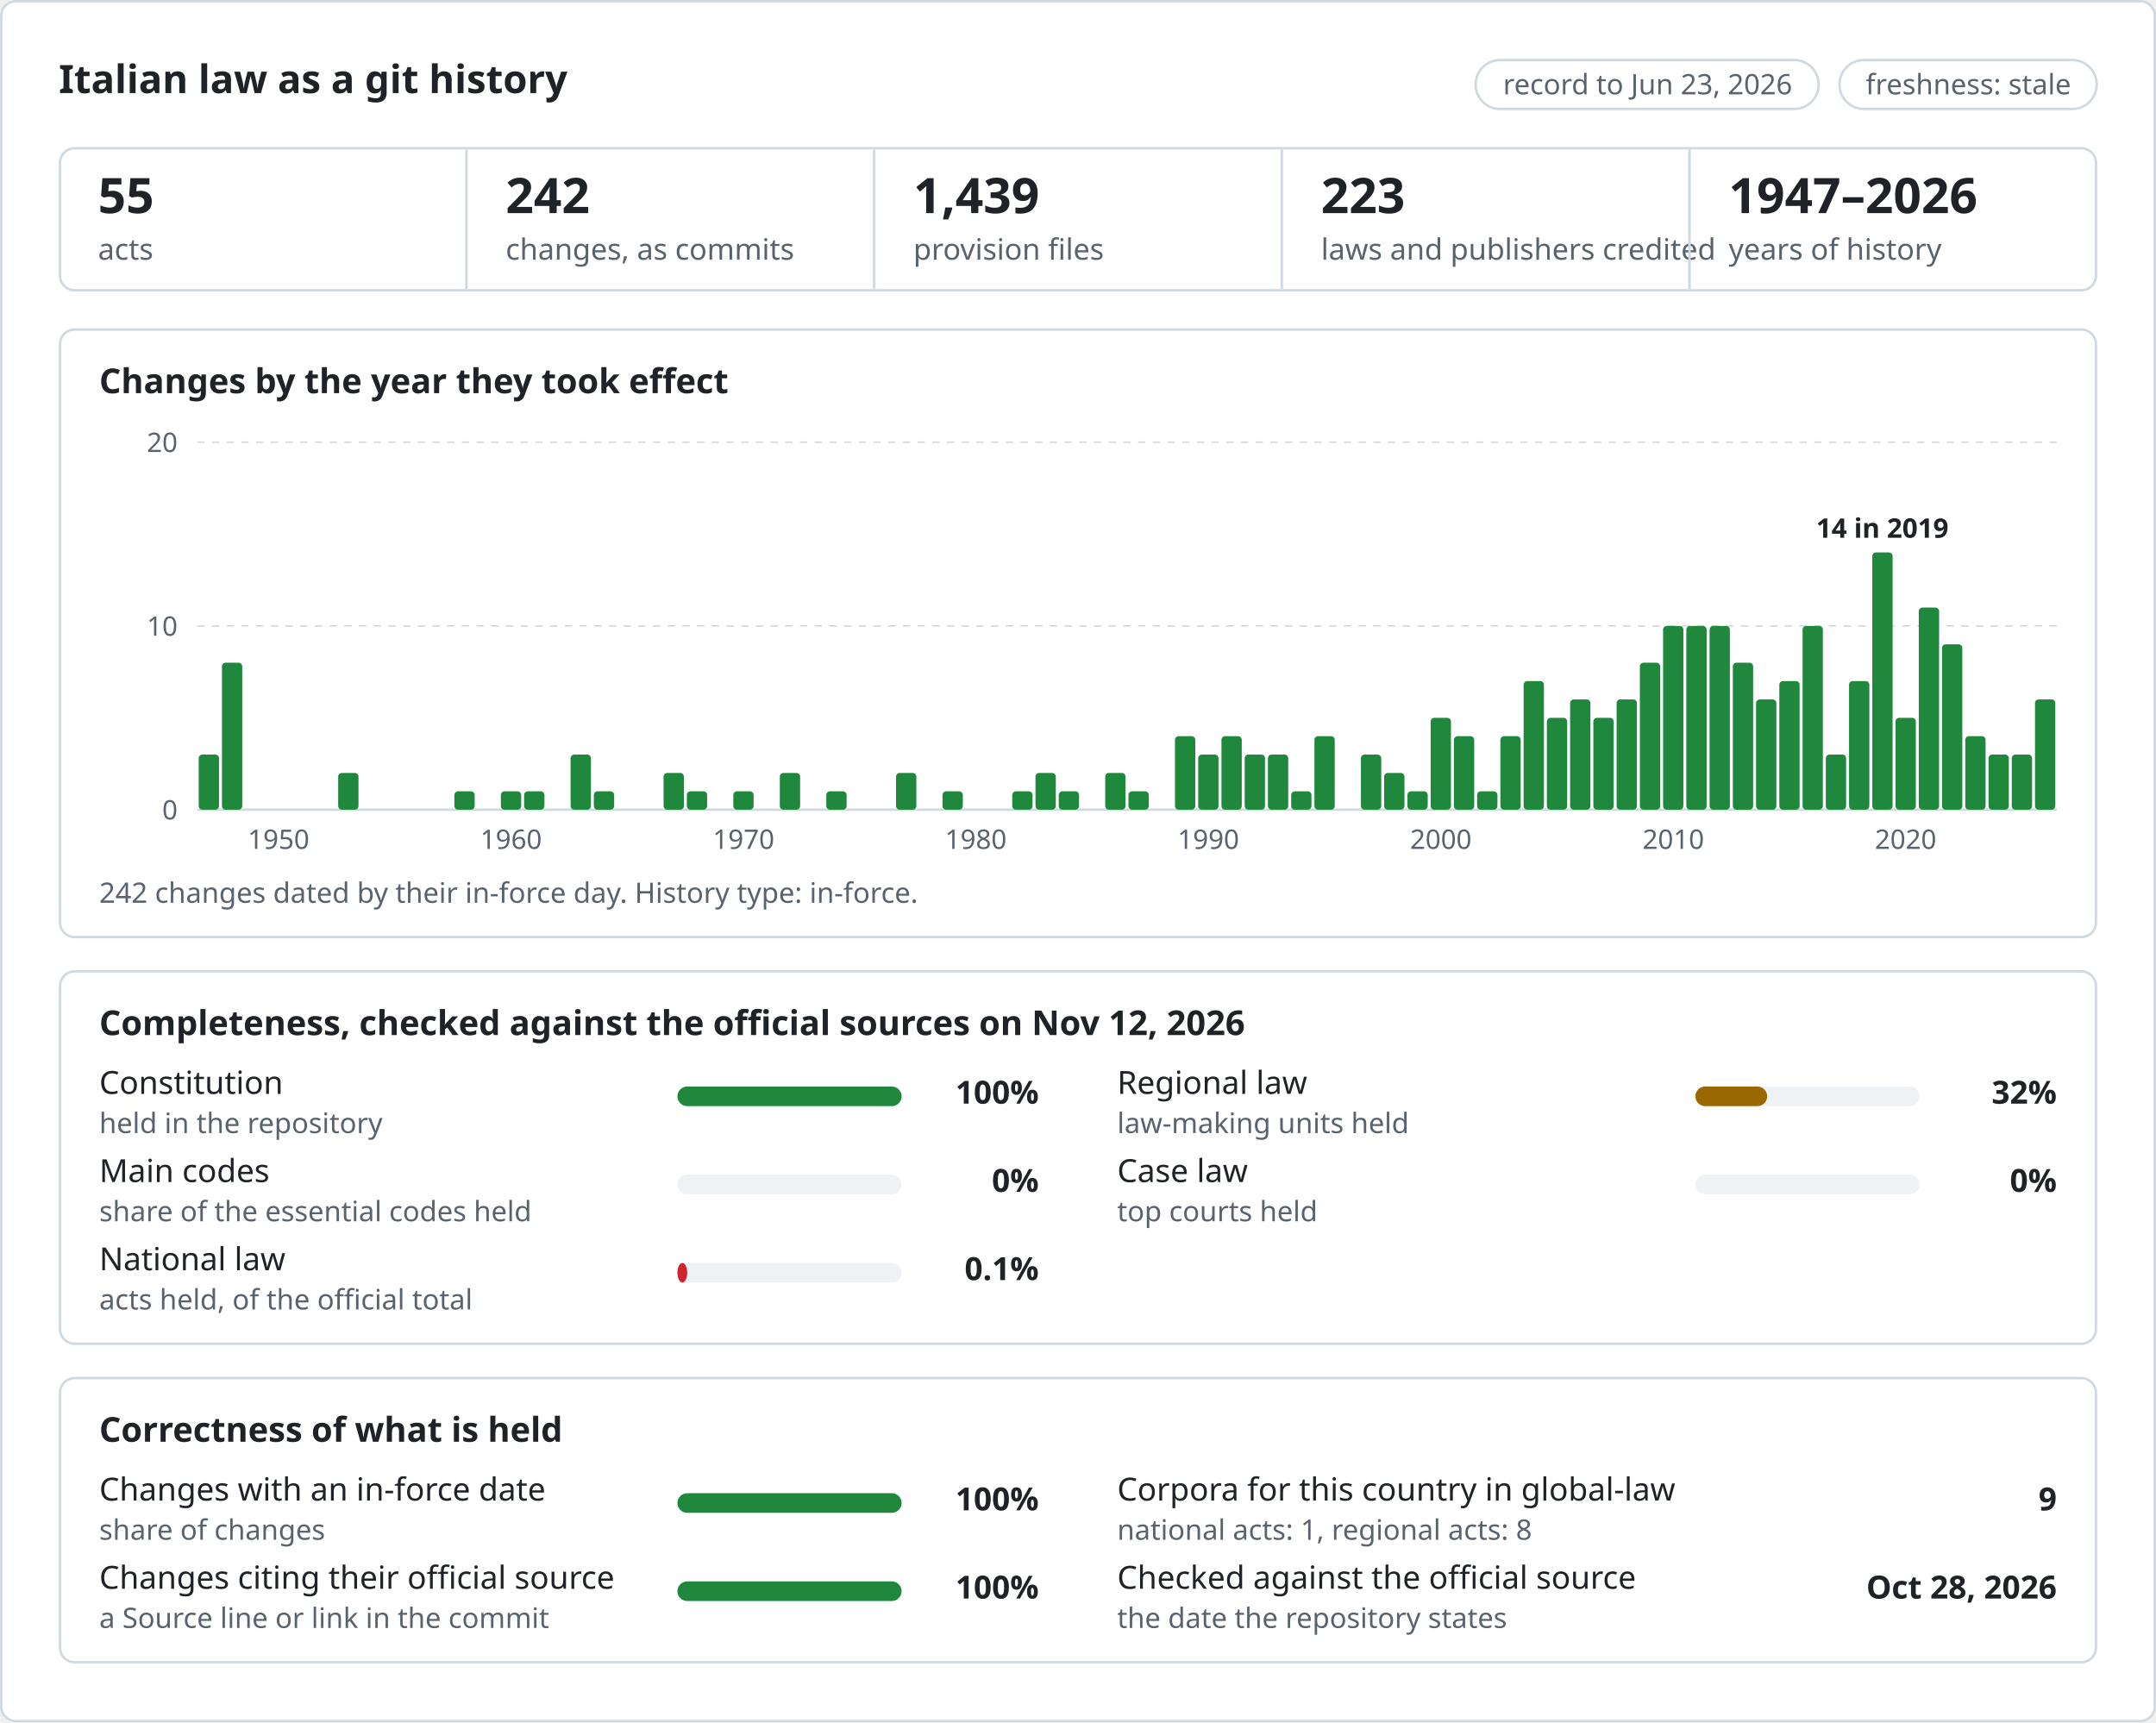
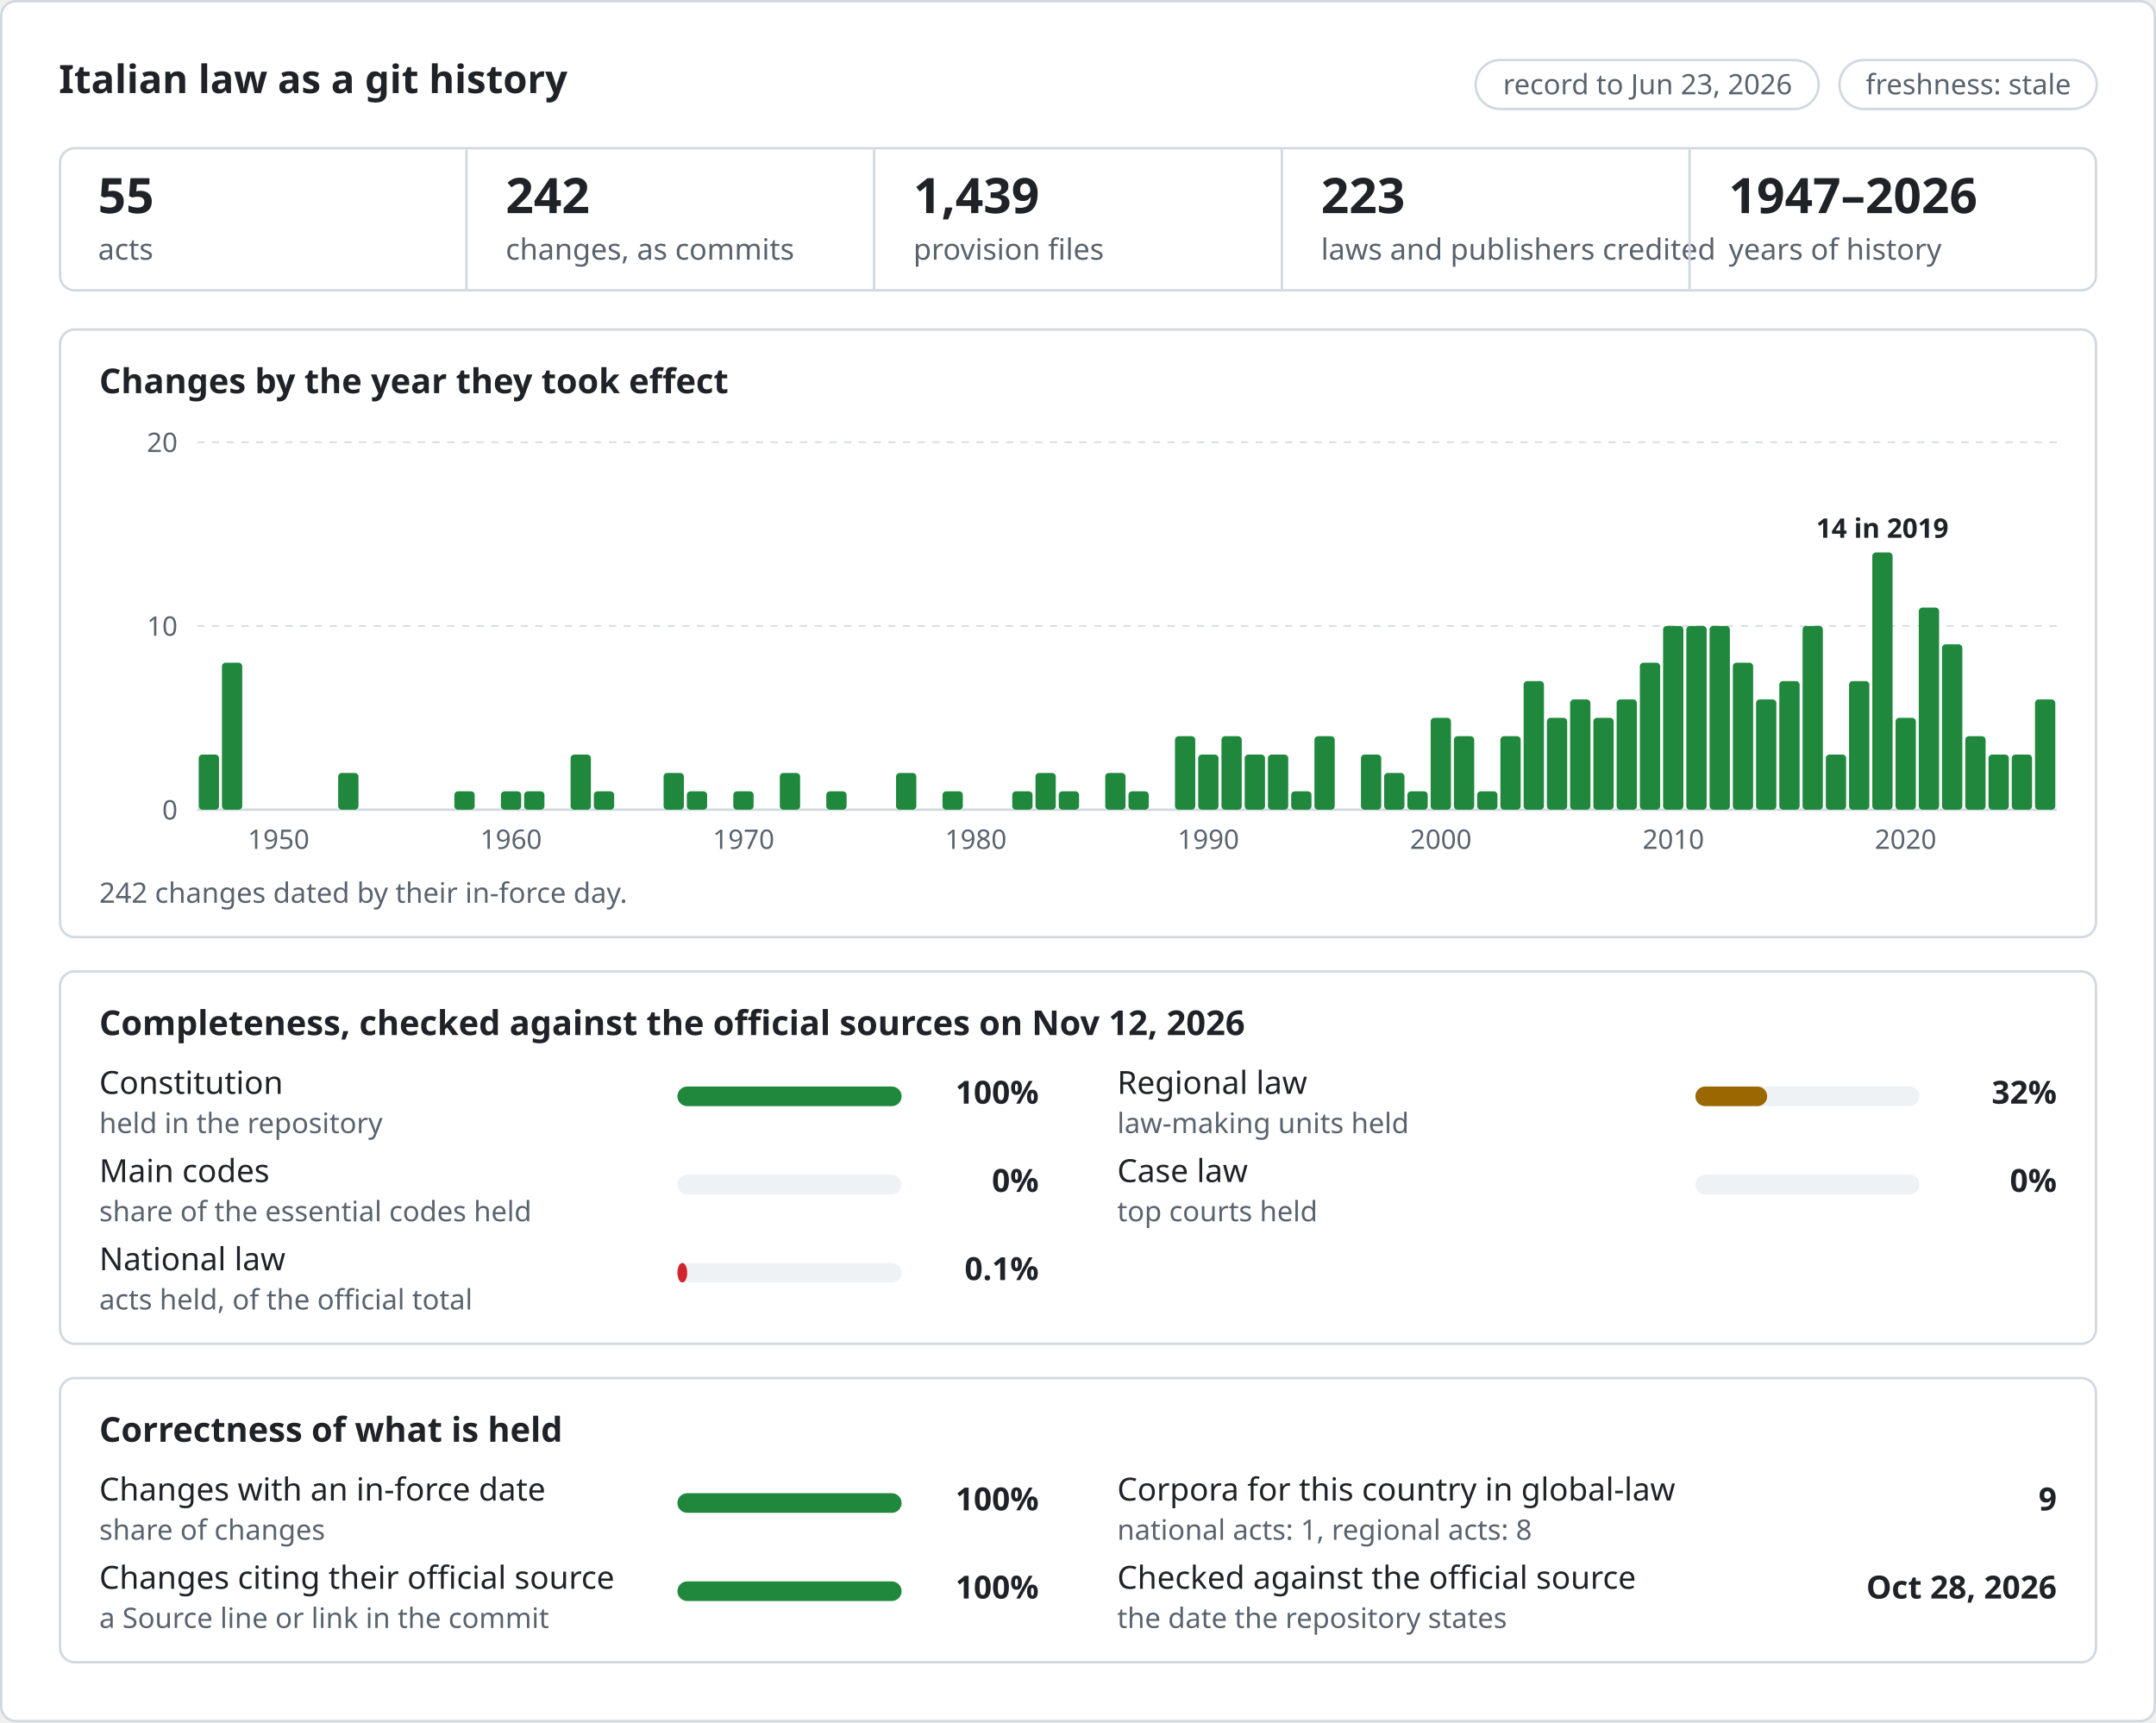
<svg xmlns="http://www.w3.org/2000/svg" width="880" height="703" viewBox="0 0 880 703" font-family="-apple-system,BlinkMacSystemFont,Segoe UI,Noto Sans,Helvetica,Arial,sans-serif">
  <rect x="0.5" y="0.5" width="879" height="702" rx="6" fill="#ffffff" stroke="#d1d9e0" />
  <text x="24" y="38" font-size="16" font-weight="600" fill="#1f2328">Italian law as a git history</text>
  <rect x="602.3" y="24.5" width="140" height="20" rx="10" fill="none" stroke="#d1d9e0" />
  <text x="672.5" y="38.5" font-size="11.5" font-weight="500" text-anchor="middle" fill="#59636e">record to Jun 23, 2026</text>
  <rect x="750.8" y="24.5" width="105" height="20" rx="10" fill="none" stroke="#d1d9e0" />
  <text x="803.4" y="38.5" font-size="11.5" font-weight="500" text-anchor="middle" fill="#59636e">freshness: stale</text>
  <rect x="24.5" y="60.5" width="831" height="58" rx="6" fill="#ffffff" stroke="#d1d9e0" />
  <text x="40.0" y="87" font-size="20" font-weight="600" fill="#1f2328">55</text>
  <text x="40.0" y="106" font-size="12" fill="#59636e">acts</text>
  <line x1="190.4" y1="61" x2="190.4" y2="118" stroke="#d1d9e0" />
  <text x="206.4" y="87" font-size="20" font-weight="600" fill="#1f2328">242</text>
  <text x="206.4" y="106" font-size="12" fill="#59636e">changes, as commits</text>
  <line x1="356.8" y1="61" x2="356.8" y2="118" stroke="#d1d9e0" />
  <text x="372.8" y="87" font-size="20" font-weight="600" fill="#1f2328">1,439</text>
  <text x="372.8" y="106" font-size="12" fill="#59636e">provision files</text>
  <line x1="523.2" y1="61" x2="523.2" y2="118" stroke="#d1d9e0" />
  <text x="539.2" y="87" font-size="20" font-weight="600" fill="#1f2328">223</text>
  <text x="539.2" y="106" font-size="12" fill="#59636e" textLength="142" lengthAdjust="spacingAndGlyphs">laws and publishers credited</text>
  <line x1="689.6" y1="61" x2="689.6" y2="118" stroke="#d1d9e0" />
  <text x="705.6" y="87" font-size="20" font-weight="600" fill="#1f2328">1947–2026</text>
  <text x="705.6" y="106" font-size="12" fill="#59636e">years of history</text>
  <rect x="24.5" y="134.5" width="831" height="248" rx="6" fill="#ffffff" stroke="#d1d9e0" />
  <text x="40.5" y="160.5" font-size="14" font-weight="600" fill="#1f2328">Changes by the year they took effect</text>
  <line x1="80.5" y1="330.5" x2="839.5" y2="330.5" stroke="#d1d9e0" stroke-width="1" />
  <text x="72.5" y="334.5" font-size="11" text-anchor="end" fill="#59636e">0</text>
  <line x1="80.5" y1="255.5" x2="839.5" y2="255.5" stroke="#d1d9e0" stroke-width="0.6" stroke-dasharray="3 3" />
  <text x="72.5" y="259.5" font-size="11" text-anchor="end" fill="#59636e">10</text>
  <line x1="80.5" y1="180.5" x2="839.5" y2="180.5" stroke="#d1d9e0" stroke-width="0.6" stroke-dasharray="3 3" />
  <text x="72.5" y="184.5" font-size="11" text-anchor="end" fill="#59636e">20</text>
  <rect x="81.10" y="308.0" width="8.29" height="22.5" rx="1.5" fill="#1f883d" />
  <rect x="90.59" y="270.5" width="8.29" height="60.0" rx="1.5" fill="#1f883d" />
  <text x="113.7" y="346.5" font-size="11" text-anchor="middle" fill="#59636e">1950</text>
  <rect x="138.03" y="315.5" width="8.29" height="15.0" rx="1.5" fill="#1f883d" />
  <rect x="185.46" y="323.0" width="8.29" height="7.5" rx="1.5" fill="#1f883d" />
  <rect x="204.44" y="323.0" width="8.29" height="7.5" rx="1.5" fill="#1f883d" />
  <text x="208.6" y="346.5" font-size="11" text-anchor="middle" fill="#59636e">1960</text>
  <rect x="213.93" y="323.0" width="8.29" height="7.5" rx="1.5" fill="#1f883d" />
  <rect x="232.90" y="308.0" width="8.29" height="22.5" rx="1.5" fill="#1f883d" />
  <rect x="242.39" y="323.0" width="8.29" height="7.5" rx="1.5" fill="#1f883d" />
  <rect x="270.85" y="315.5" width="8.29" height="15.0" rx="1.5" fill="#1f883d" />
  <rect x="280.34" y="323.0" width="8.29" height="7.5" rx="1.5" fill="#1f883d" />
  <rect x="299.31" y="323.0" width="8.29" height="7.5" rx="1.5" fill="#1f883d" />
  <text x="303.5" y="346.5" font-size="11" text-anchor="middle" fill="#59636e">1970</text>
  <rect x="318.29" y="315.5" width="8.29" height="15.0" rx="1.5" fill="#1f883d" />
  <rect x="337.26" y="323.0" width="8.29" height="7.5" rx="1.5" fill="#1f883d" />
  <rect x="365.73" y="315.5" width="8.29" height="15.0" rx="1.5" fill="#1f883d" />
  <rect x="384.70" y="323.0" width="8.29" height="7.5" rx="1.5" fill="#1f883d" />
  <text x="398.3" y="346.5" font-size="11" text-anchor="middle" fill="#59636e">1980</text>
  <rect x="413.16" y="323.0" width="8.29" height="7.5" rx="1.5" fill="#1f883d" />
  <rect x="422.65" y="315.5" width="8.29" height="15.0" rx="1.5" fill="#1f883d" />
  <rect x="432.14" y="323.0" width="8.29" height="7.5" rx="1.5" fill="#1f883d" />
  <rect x="451.11" y="315.5" width="8.29" height="15.0" rx="1.5" fill="#1f883d" />
  <rect x="460.60" y="323.0" width="8.29" height="7.5" rx="1.5" fill="#1f883d" />
  <rect x="479.58" y="300.5" width="8.29" height="30.0" rx="1.5" fill="#1f883d" />
  <rect x="489.06" y="308.0" width="8.29" height="22.5" rx="1.5" fill="#1f883d" />
  <text x="493.2" y="346.5" font-size="11" text-anchor="middle" fill="#59636e">1990</text>
  <rect x="498.55" y="300.5" width="8.29" height="30.0" rx="1.5" fill="#1f883d" />
  <rect x="508.04" y="308.0" width="8.29" height="22.5" rx="1.5" fill="#1f883d" />
  <rect x="517.52" y="308.0" width="8.29" height="22.5" rx="1.5" fill="#1f883d" />
  <rect x="527.01" y="323.0" width="8.29" height="7.5" rx="1.5" fill="#1f883d" />
  <rect x="536.50" y="300.5" width="8.29" height="30.0" rx="1.5" fill="#1f883d" />
  <rect x="555.48" y="308.0" width="8.29" height="22.5" rx="1.5" fill="#1f883d" />
  <rect x="564.96" y="315.5" width="8.29" height="15.0" rx="1.5" fill="#1f883d" />
  <rect x="574.45" y="323.0" width="8.29" height="7.5" rx="1.5" fill="#1f883d" />
  <rect x="583.94" y="293.0" width="8.29" height="37.5" rx="1.5" fill="#1f883d" />
  <text x="588.1" y="346.5" font-size="11" text-anchor="middle" fill="#59636e">2000</text>
  <rect x="593.43" y="300.5" width="8.29" height="30.0" rx="1.5" fill="#1f883d" />
  <rect x="602.91" y="323.0" width="8.29" height="7.5" rx="1.5" fill="#1f883d" />
  <rect x="612.40" y="300.5" width="8.29" height="30.0" rx="1.5" fill="#1f883d" />
  <rect x="621.89" y="278.0" width="8.29" height="52.5" rx="1.5" fill="#1f883d" />
  <rect x="631.38" y="293.0" width="8.29" height="37.5" rx="1.5" fill="#1f883d" />
  <rect x="640.86" y="285.5" width="8.29" height="45.0" rx="1.5" fill="#1f883d" />
  <rect x="650.35" y="293.0" width="8.29" height="37.5" rx="1.5" fill="#1f883d" />
  <rect x="659.84" y="285.5" width="8.29" height="45.0" rx="1.5" fill="#1f883d" />
  <rect x="669.33" y="270.5" width="8.29" height="60.0" rx="1.5" fill="#1f883d" />
  <rect x="678.81" y="255.5" width="8.29" height="75.0" rx="1.5" fill="#1f883d" />
  <text x="683.0" y="346.5" font-size="11" text-anchor="middle" fill="#59636e">2010</text>
  <rect x="688.30" y="255.5" width="8.29" height="75.0" rx="1.5" fill="#1f883d" />
  <rect x="697.79" y="255.5" width="8.29" height="75.0" rx="1.5" fill="#1f883d" />
  <rect x="707.28" y="270.5" width="8.29" height="60.0" rx="1.5" fill="#1f883d" />
  <rect x="716.76" y="285.5" width="8.29" height="45.0" rx="1.5" fill="#1f883d" />
  <rect x="726.25" y="278.0" width="8.29" height="52.5" rx="1.5" fill="#1f883d" />
  <rect x="735.74" y="255.5" width="8.29" height="75.0" rx="1.5" fill="#1f883d" />
  <rect x="745.23" y="308.0" width="8.29" height="22.5" rx="1.5" fill="#1f883d" />
  <rect x="754.71" y="278.0" width="8.29" height="52.5" rx="1.5" fill="#1f883d" />
  <rect x="764.20" y="225.5" width="8.29" height="105.0" rx="1.5" fill="#1f883d" />
  <text x="768.3" y="219.5" font-size="11" font-weight="600" text-anchor="middle" fill="#1f2328">14 in 2019</text>
  <rect x="773.69" y="293.0" width="8.29" height="37.5" rx="1.5" fill="#1f883d" />
  <text x="777.8" y="346.5" font-size="11" text-anchor="middle" fill="#59636e">2020</text>
  <rect x="783.18" y="248.0" width="8.29" height="82.5" rx="1.5" fill="#1f883d" />
  <rect x="792.66" y="263.0" width="8.29" height="67.5" rx="1.5" fill="#1f883d" />
  <rect x="802.15" y="300.5" width="8.29" height="30.0" rx="1.5" fill="#1f883d" />
  <rect x="811.64" y="308.0" width="8.29" height="22.5" rx="1.5" fill="#1f883d" />
  <rect x="821.13" y="308.0" width="8.29" height="22.5" rx="1.5" fill="#1f883d" />
  <rect x="830.61" y="285.5" width="8.29" height="45.0" rx="1.5" fill="#1f883d" />
-   <text x="40.5" y="368.5" font-size="11.5" fill="#59636e">242 changes dated by their in-force day. History type: in-force.</text>
+   <text x="40.5" y="368.5" font-size="11.5" fill="#59636e">242 changes dated by their in-force day.</text>
  <rect x="24.5" y="396.5" width="831" height="152" rx="6" fill="#ffffff" stroke="#d1d9e0" />
  <text x="40.5" y="422.5" font-size="14" font-weight="600" fill="#1f2328">Completeness, checked against the official sources on Nov 12, 2026</text>
  <text x="40.5" y="446.5" font-size="13" fill="#1f2328">Constitution</text>
  <text x="40.5" y="462.5" font-size="11.5" fill="#59636e">held in the repository</text>
  <g>
    <rect x="276.5" y="443.5" width="91.5" height="8" rx="4" fill="#eff2f5" />
    <rect x="276.5" y="443.5" width="91.5" height="8" rx="4" fill="#1f883d" />
  </g>
  <text x="424.0" y="450.5" font-size="13" font-weight="600" text-anchor="end" fill="#1f2328">100%</text>
  <text x="40.5" y="482.5" font-size="13" fill="#1f2328">Main codes</text>
  <text x="40.5" y="498.5" font-size="11.5" fill="#59636e">share of the essential codes held</text>
  <g>
    <rect x="276.5" y="479.5" width="91.5" height="8" rx="4" fill="#eff2f5" />
  </g>
  <text x="424.0" y="486.5" font-size="13" font-weight="600" text-anchor="end" fill="#1f2328">0%</text>
  <text x="40.5" y="518.5" font-size="13" fill="#1f2328">National law</text>
  <text x="40.5" y="534.5" font-size="11.5" fill="#59636e">acts held, of the official total</text>
  <g>
    <rect x="276.5" y="515.5" width="91.5" height="8" rx="4" fill="#eff2f5" />
    <rect x="276.5" y="515.5" width="4.0" height="8" rx="4" fill="#d1242f" />
  </g>
  <text x="424.0" y="522.5" font-size="13" font-weight="600" text-anchor="end" fill="#1f2328">0.1%</text>
  <text x="456.0" y="446.5" font-size="13" fill="#1f2328">Regional law</text>
  <text x="456.0" y="462.5" font-size="11.5" fill="#59636e">law-making units held</text>
  <g>
    <rect x="692.0" y="443.5" width="91.5" height="8" rx="4" fill="#eff2f5" />
    <rect x="692.0" y="443.5" width="29.3" height="8" rx="4" fill="#9a6700" />
  </g>
  <text x="839.5" y="450.5" font-size="13" font-weight="600" text-anchor="end" fill="#1f2328">32%</text>
  <text x="456.0" y="482.5" font-size="13" fill="#1f2328">Case law</text>
  <text x="456.0" y="498.5" font-size="11.5" fill="#59636e">top courts held</text>
  <g>
    <rect x="692.0" y="479.5" width="91.5" height="8" rx="4" fill="#eff2f5" />
  </g>
  <text x="839.5" y="486.5" font-size="13" font-weight="600" text-anchor="end" fill="#1f2328">0%</text>
  <rect x="24.5" y="562.5" width="831" height="116" rx="6" fill="#ffffff" stroke="#d1d9e0" />
  <text x="40.5" y="588.5" font-size="14" font-weight="600" fill="#1f2328">Correctness of what is held</text>
  <text x="40.5" y="612.5" font-size="13" fill="#1f2328">Changes with an in-force date</text>
  <text x="40.5" y="628.5" font-size="11.5" fill="#59636e">share of changes</text>
  <g>
    <rect x="276.5" y="609.5" width="91.5" height="8" rx="4" fill="#eff2f5" />
    <rect x="276.5" y="609.5" width="91.5" height="8" rx="4" fill="#1f883d" />
  </g>
  <text x="424.0" y="616.5" font-size="13" font-weight="600" text-anchor="end" fill="#1f2328">100%</text>
  <text x="40.5" y="648.5" font-size="13" fill="#1f2328">Changes citing their official source</text>
  <text x="40.5" y="664.5" font-size="11.5" fill="#59636e">a Source line or link in the commit</text>
  <g>
    <rect x="276.5" y="645.5" width="91.5" height="8" rx="4" fill="#eff2f5" />
    <rect x="276.5" y="645.5" width="91.5" height="8" rx="4" fill="#1f883d" />
  </g>
  <text x="424.0" y="652.5" font-size="13" font-weight="600" text-anchor="end" fill="#1f2328">100%</text>
  <text x="456.0" y="612.5" font-size="13" fill="#1f2328">Corpora for this country in global-law</text>
  <text x="456.0" y="628.5" font-size="11.5" fill="#59636e">national acts: 1, regional acts: 8</text>
  <text x="839.5" y="616.5" font-size="13" font-weight="600" text-anchor="end" fill="#1f2328">9</text>
  <text x="456.0" y="648.5" font-size="13" fill="#1f2328">Checked against the official source</text>
  <text x="456.0" y="664.5" font-size="11.5" fill="#59636e">the date the repository states</text>
  <text x="839.5" y="652.5" font-size="13" font-weight="600" text-anchor="end" fill="#1f2328">Oct 28, 2026</text>
</svg>
